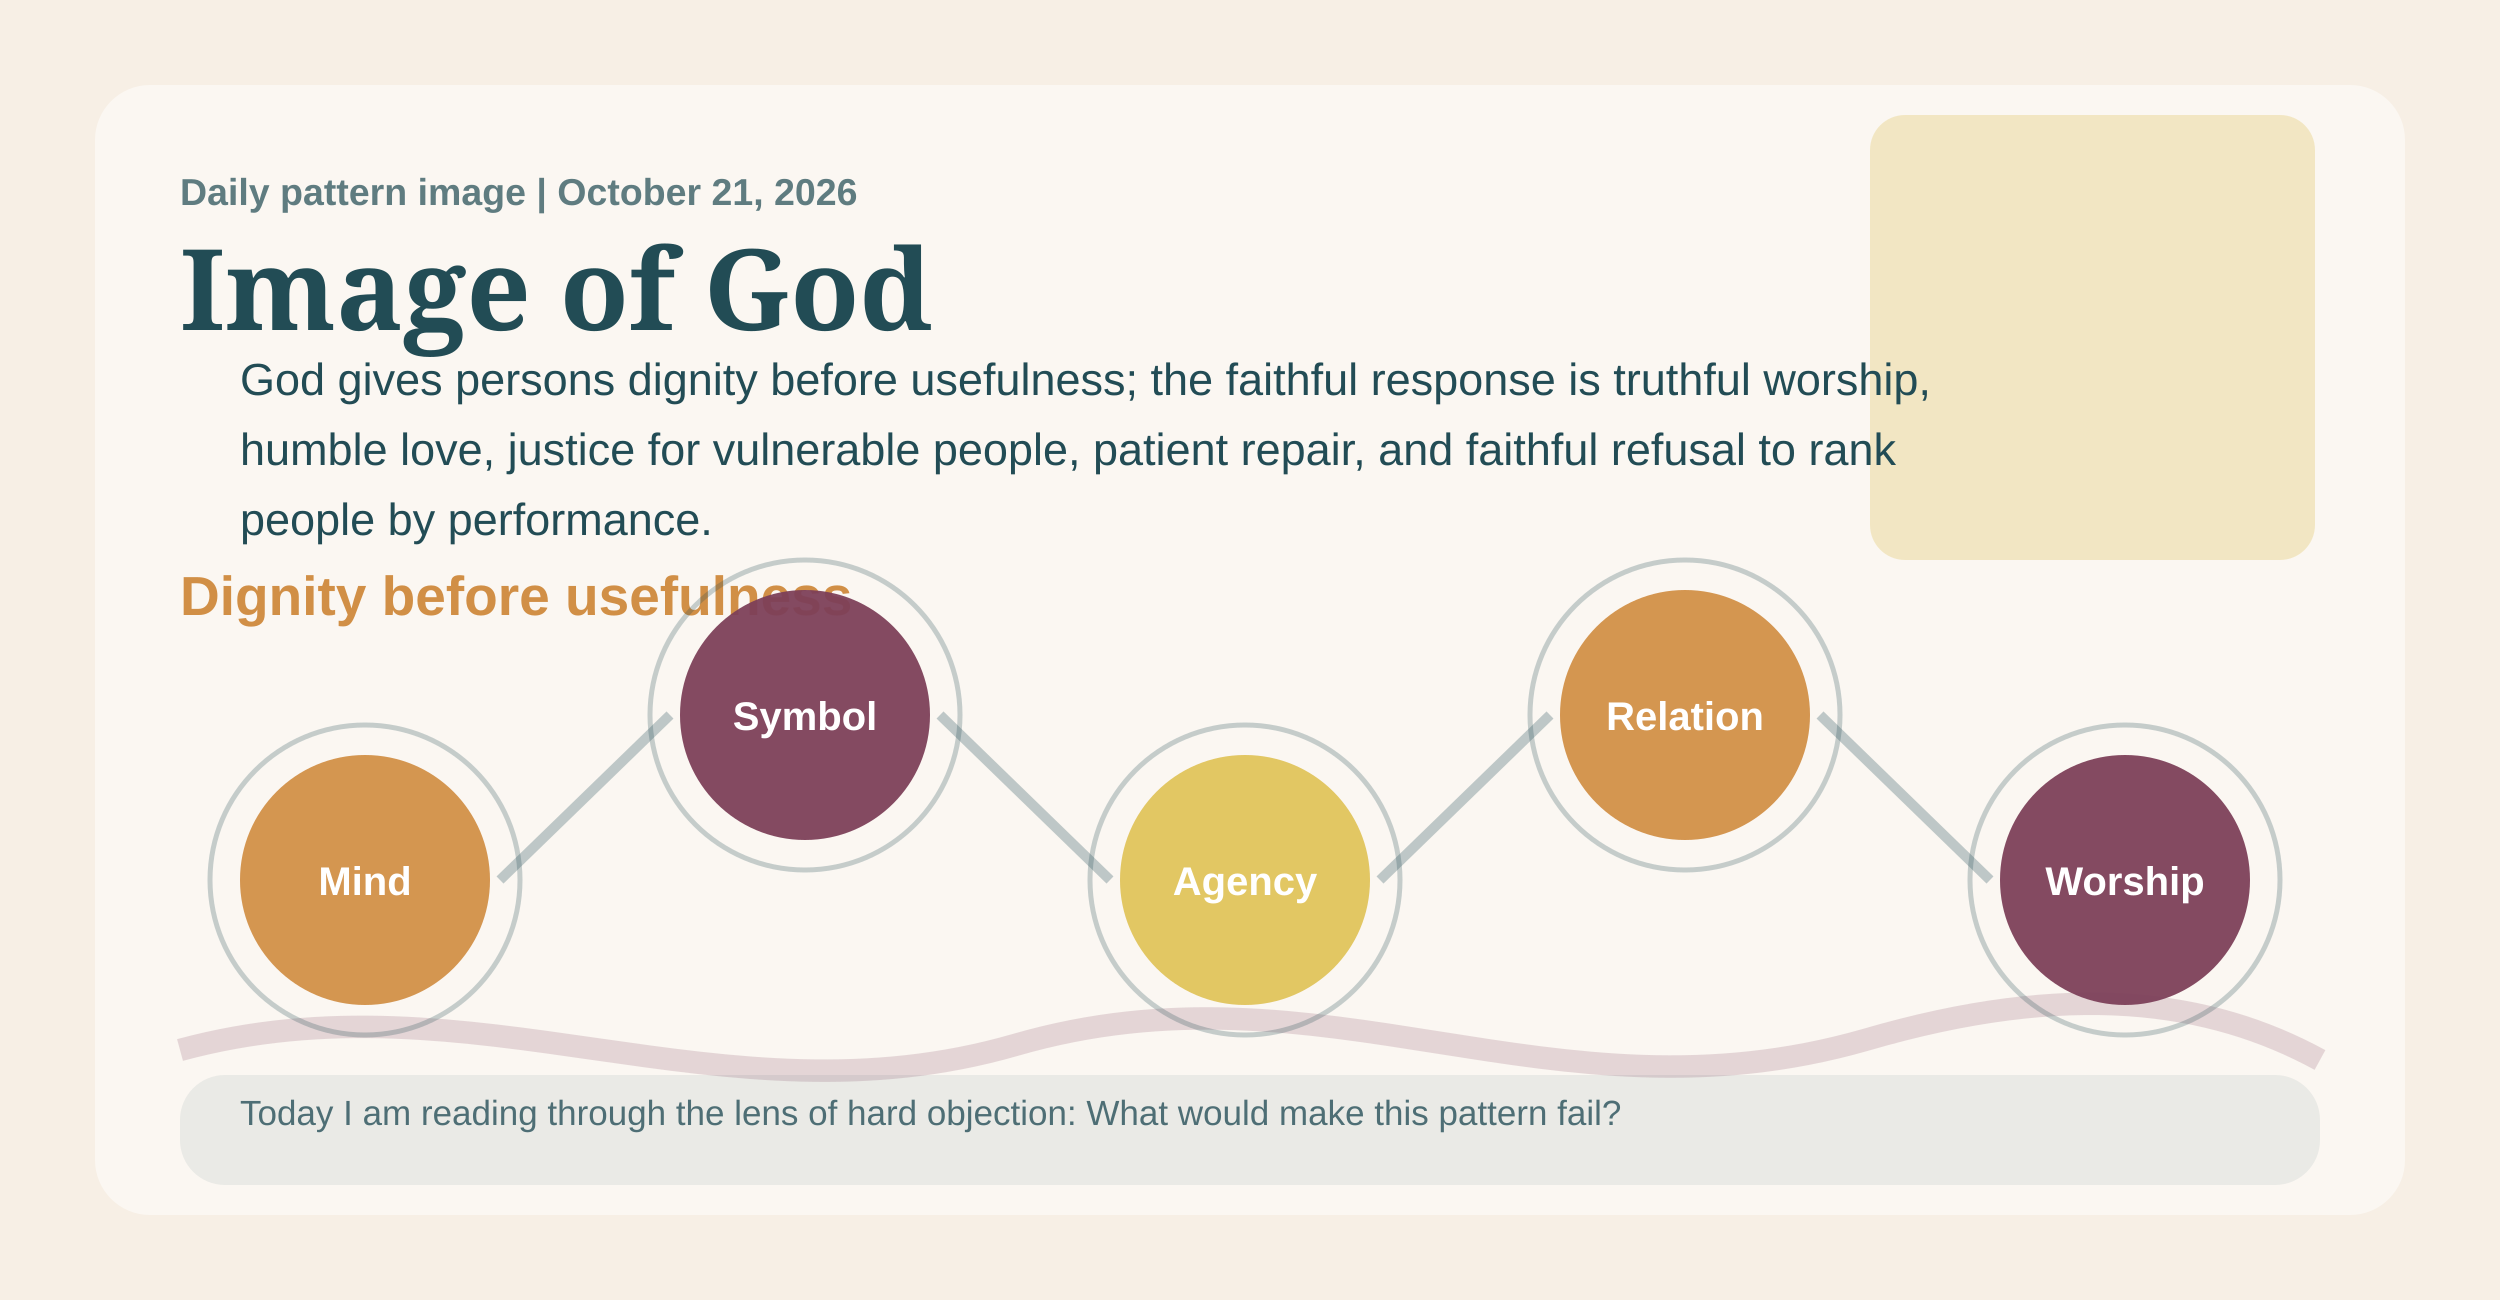
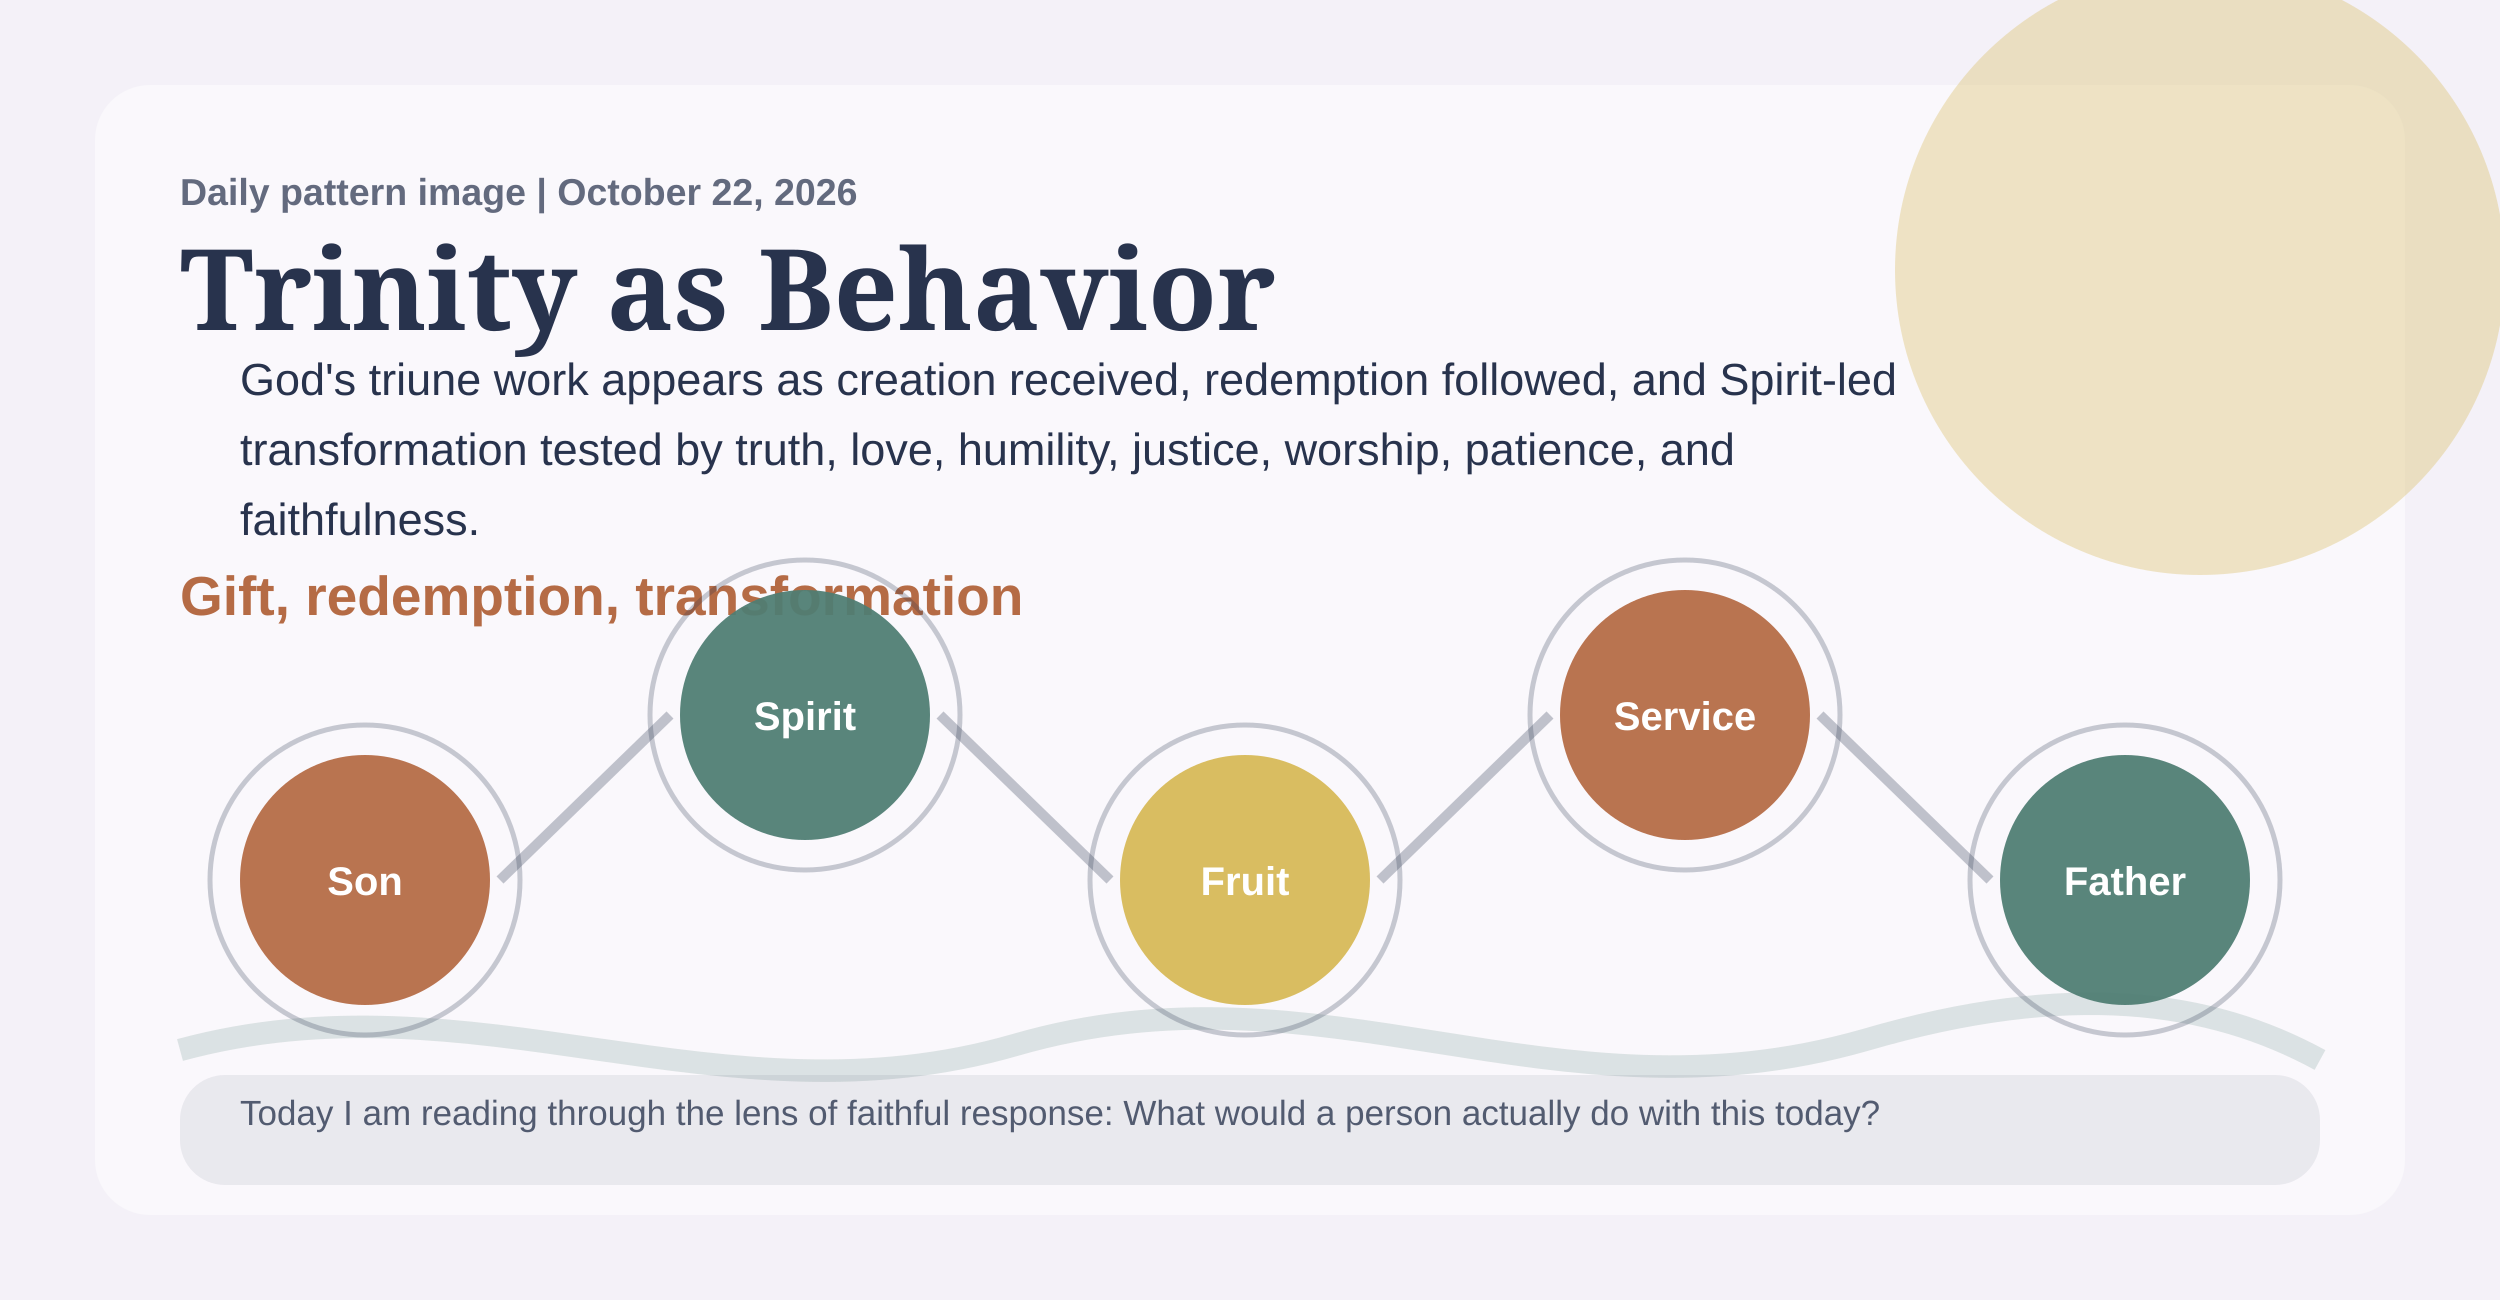
<svg xmlns="http://www.w3.org/2000/svg" width="1000" height="520" viewBox="0 0 1000 520" role="img" aria-labelledby="title desc">
  <style>
-     .eyebrow { font: 700 15px Arial, sans-serif; letter-spacing: 0; fill: #224c55; opacity: 0.72; }
-     .title { font: 700 45px Georgia, serif; letter-spacing: 0; fill: #224c55; }
-     .subtitle { font: 700 22px Arial, sans-serif; letter-spacing: 0; fill: #d18f46; }
-     .body { font: 18px Arial, sans-serif; letter-spacing: 0; fill: #224c55; }
-     .small { font: 14px Arial, sans-serif; letter-spacing: 0; fill: #224c55; opacity: 0.78; }
+     .eyebrow { font: 700 15px Arial, sans-serif; letter-spacing: 0; fill: #28334d; opacity: 0.72; }
+     .title { font: 700 45px Georgia, serif; letter-spacing: 0; fill: #28334d; }
+     .subtitle { font: 700 22px Arial, sans-serif; letter-spacing: 0; fill: #b56b45; }
+     .body { font: 18px Arial, sans-serif; letter-spacing: 0; fill: #28334d; }
+     .small { font: 14px Arial, sans-serif; letter-spacing: 0; fill: #28334d; opacity: 0.78; }
    .node { font: 700 16px Arial, sans-serif; letter-spacing: 0; fill: #ffffff; }
  </style>
-   <rect width="1000" height="520" fill="#f7efe5" />
+   <rect width="1000" height="520" fill="#f4f1f8" />
  <rect x="38" y="34" width="924" height="452" rx="22" fill="#ffffff" opacity="0.50" />
-   <rect x="748" y="46" width="178" height="178" rx="14" fill="#e0c35a" opacity="0.31" />
-   <path d="M72 420 C190 388 288 452 406 418 C530 382 620 452 746 416 C828 392 884 400 928 424" fill="none" stroke="#7c3f58" stroke-width="9" opacity="0.18" />
-   <text x="72" y="82" class="eyebrow">Daily pattern image | October 21, 2026</text>
-   <text x="72" y="132" class="title">Image of God</text>
-   <text x="72" y="246" class="subtitle">Dignity before usefulness</text>
-   <text x="96" y="158" class="body">God gives persons dignity before usefulness; the faithful response is truthful worship,</text>
-   <text x="96" y="186" class="body">humble love, justice for vulnerable people, patient repair, and faithful refusal to rank</text>
-   <text x="96" y="214" class="body">people by performance.</text>
-   <line x1="200" y1="352" x2="268" y2="286" stroke="#224c55" stroke-width="4" opacity="0.28" />
-   <line x1="376" y1="286" x2="444" y2="352" stroke="#224c55" stroke-width="4" opacity="0.28" />
-   <line x1="552" y1="352" x2="620" y2="286" stroke="#224c55" stroke-width="4" opacity="0.28" />
-   <line x1="728" y1="286" x2="796" y2="352" stroke="#224c55" stroke-width="4" opacity="0.28" />
-   <circle cx="146" cy="352" r="50" fill="#d18f46" opacity="0.94" />
-   <circle cx="146" cy="352" r="62" fill="none" stroke="#224c55" stroke-width="2" opacity="0.25" />
-   <text x="146" y="358" text-anchor="middle" class="node">Mind</text>
-   <circle cx="322" cy="286" r="50" fill="#7c3f58" opacity="0.94" />
-   <circle cx="322" cy="286" r="62" fill="none" stroke="#224c55" stroke-width="2" opacity="0.25" />
-   <text x="322" y="292" text-anchor="middle" class="node">Symbol</text>
-   <circle cx="498" cy="352" r="50" fill="#e0c35a" opacity="0.94" />
-   <circle cx="498" cy="352" r="62" fill="none" stroke="#224c55" stroke-width="2" opacity="0.25" />
-   <text x="498" y="358" text-anchor="middle" class="node">Agency</text>
-   <circle cx="674" cy="286" r="50" fill="#d18f46" opacity="0.94" />
-   <circle cx="674" cy="286" r="62" fill="none" stroke="#224c55" stroke-width="2" opacity="0.25" />
-   <text x="674" y="292" text-anchor="middle" class="node">Relation</text>
-   <circle cx="850" cy="352" r="50" fill="#7c3f58" opacity="0.94" />
-   <circle cx="850" cy="352" r="62" fill="none" stroke="#224c55" stroke-width="2" opacity="0.25" />
-   <text x="850" y="358" text-anchor="middle" class="node">Worship</text>
-   <rect x="72" y="430" width="856" height="44" rx="18" fill="#224c55" opacity="0.08" />
-   <text x="96" y="450" class="small">Today I am reading through the lens of hard objection: What would make this pattern fail?</text>
+   <circle cx="880" cy="108" r="122" fill="#d7b957" opacity="0.34" />
+   <path d="M72 420 C190 388 288 452 406 418 C530 382 620 452 746 416 C828 392 884 400 928 424" fill="none" stroke="#4f7d73" stroke-width="9" opacity="0.18" />
+   <text x="72" y="82" class="eyebrow">Daily pattern image | October 22, 2026</text>
+   <text x="72" y="132" class="title">Trinity as Behavior</text>
+   <text x="72" y="246" class="subtitle">Gift, redemption, transformation</text>
+   <text x="96" y="158" class="body">God's triune work appears as creation received, redemption followed, and Spirit-led</text>
+   <text x="96" y="186" class="body">transformation tested by truth, love, humility, justice, worship, patience, and</text>
+   <text x="96" y="214" class="body">faithfulness.</text>
+   <line x1="200" y1="352" x2="268" y2="286" stroke="#28334d" stroke-width="4" opacity="0.28" />
+   <line x1="376" y1="286" x2="444" y2="352" stroke="#28334d" stroke-width="4" opacity="0.28" />
+   <line x1="552" y1="352" x2="620" y2="286" stroke="#28334d" stroke-width="4" opacity="0.28" />
+   <line x1="728" y1="286" x2="796" y2="352" stroke="#28334d" stroke-width="4" opacity="0.28" />
+   <circle cx="146" cy="352" r="50" fill="#b56b45" opacity="0.94" />
+   <circle cx="146" cy="352" r="62" fill="none" stroke="#28334d" stroke-width="2" opacity="0.25" />
+   <text x="146" y="358" text-anchor="middle" class="node">Son</text>
+   <circle cx="322" cy="286" r="50" fill="#4f7d73" opacity="0.94" />
+   <circle cx="322" cy="286" r="62" fill="none" stroke="#28334d" stroke-width="2" opacity="0.25" />
+   <text x="322" y="292" text-anchor="middle" class="node">Spirit</text>
+   <circle cx="498" cy="352" r="50" fill="#d7b957" opacity="0.94" />
+   <circle cx="498" cy="352" r="62" fill="none" stroke="#28334d" stroke-width="2" opacity="0.25" />
+   <text x="498" y="358" text-anchor="middle" class="node">Fruit</text>
+   <circle cx="674" cy="286" r="50" fill="#b56b45" opacity="0.94" />
+   <circle cx="674" cy="286" r="62" fill="none" stroke="#28334d" stroke-width="2" opacity="0.25" />
+   <text x="674" y="292" text-anchor="middle" class="node">Service</text>
+   <circle cx="850" cy="352" r="50" fill="#4f7d73" opacity="0.94" />
+   <circle cx="850" cy="352" r="62" fill="none" stroke="#28334d" stroke-width="2" opacity="0.25" />
+   <text x="850" y="358" text-anchor="middle" class="node">Father</text>
+   <rect x="72" y="430" width="856" height="44" rx="18" fill="#28334d" opacity="0.08" />
+   <text x="96" y="450" class="small">Today I am reading through the lens of faithful response: What would a person actually do with this today?</text>
</svg>
